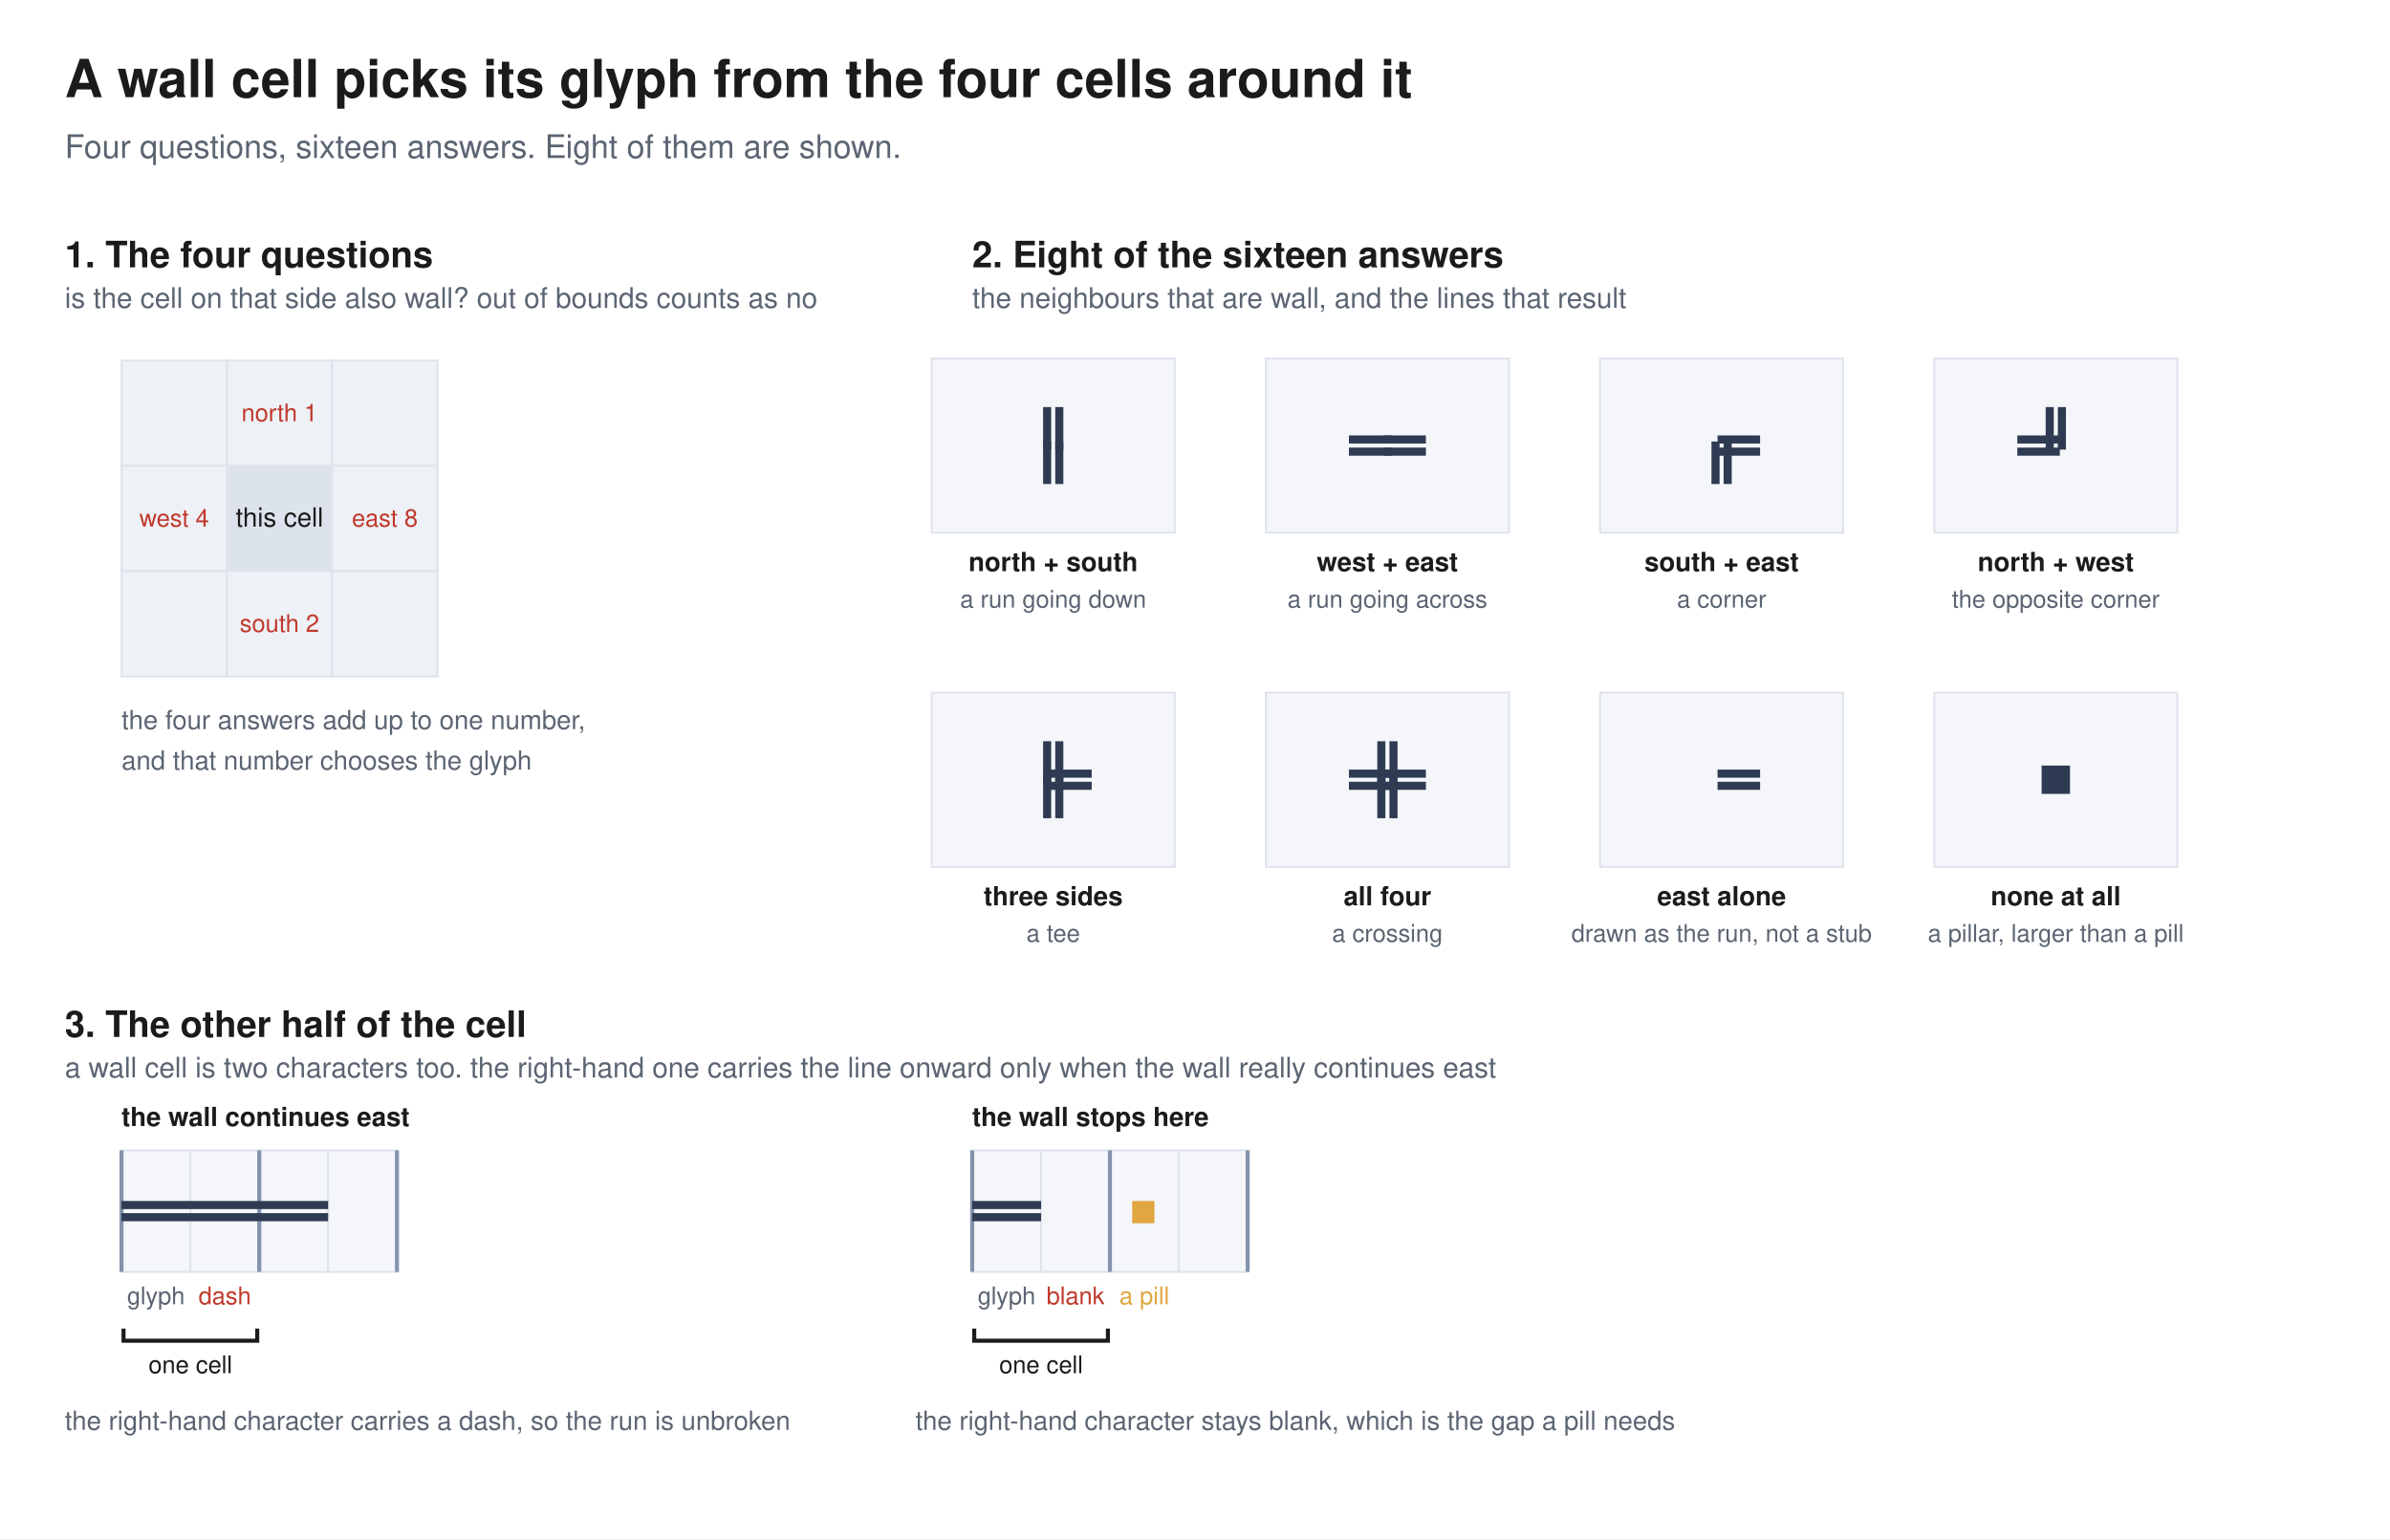
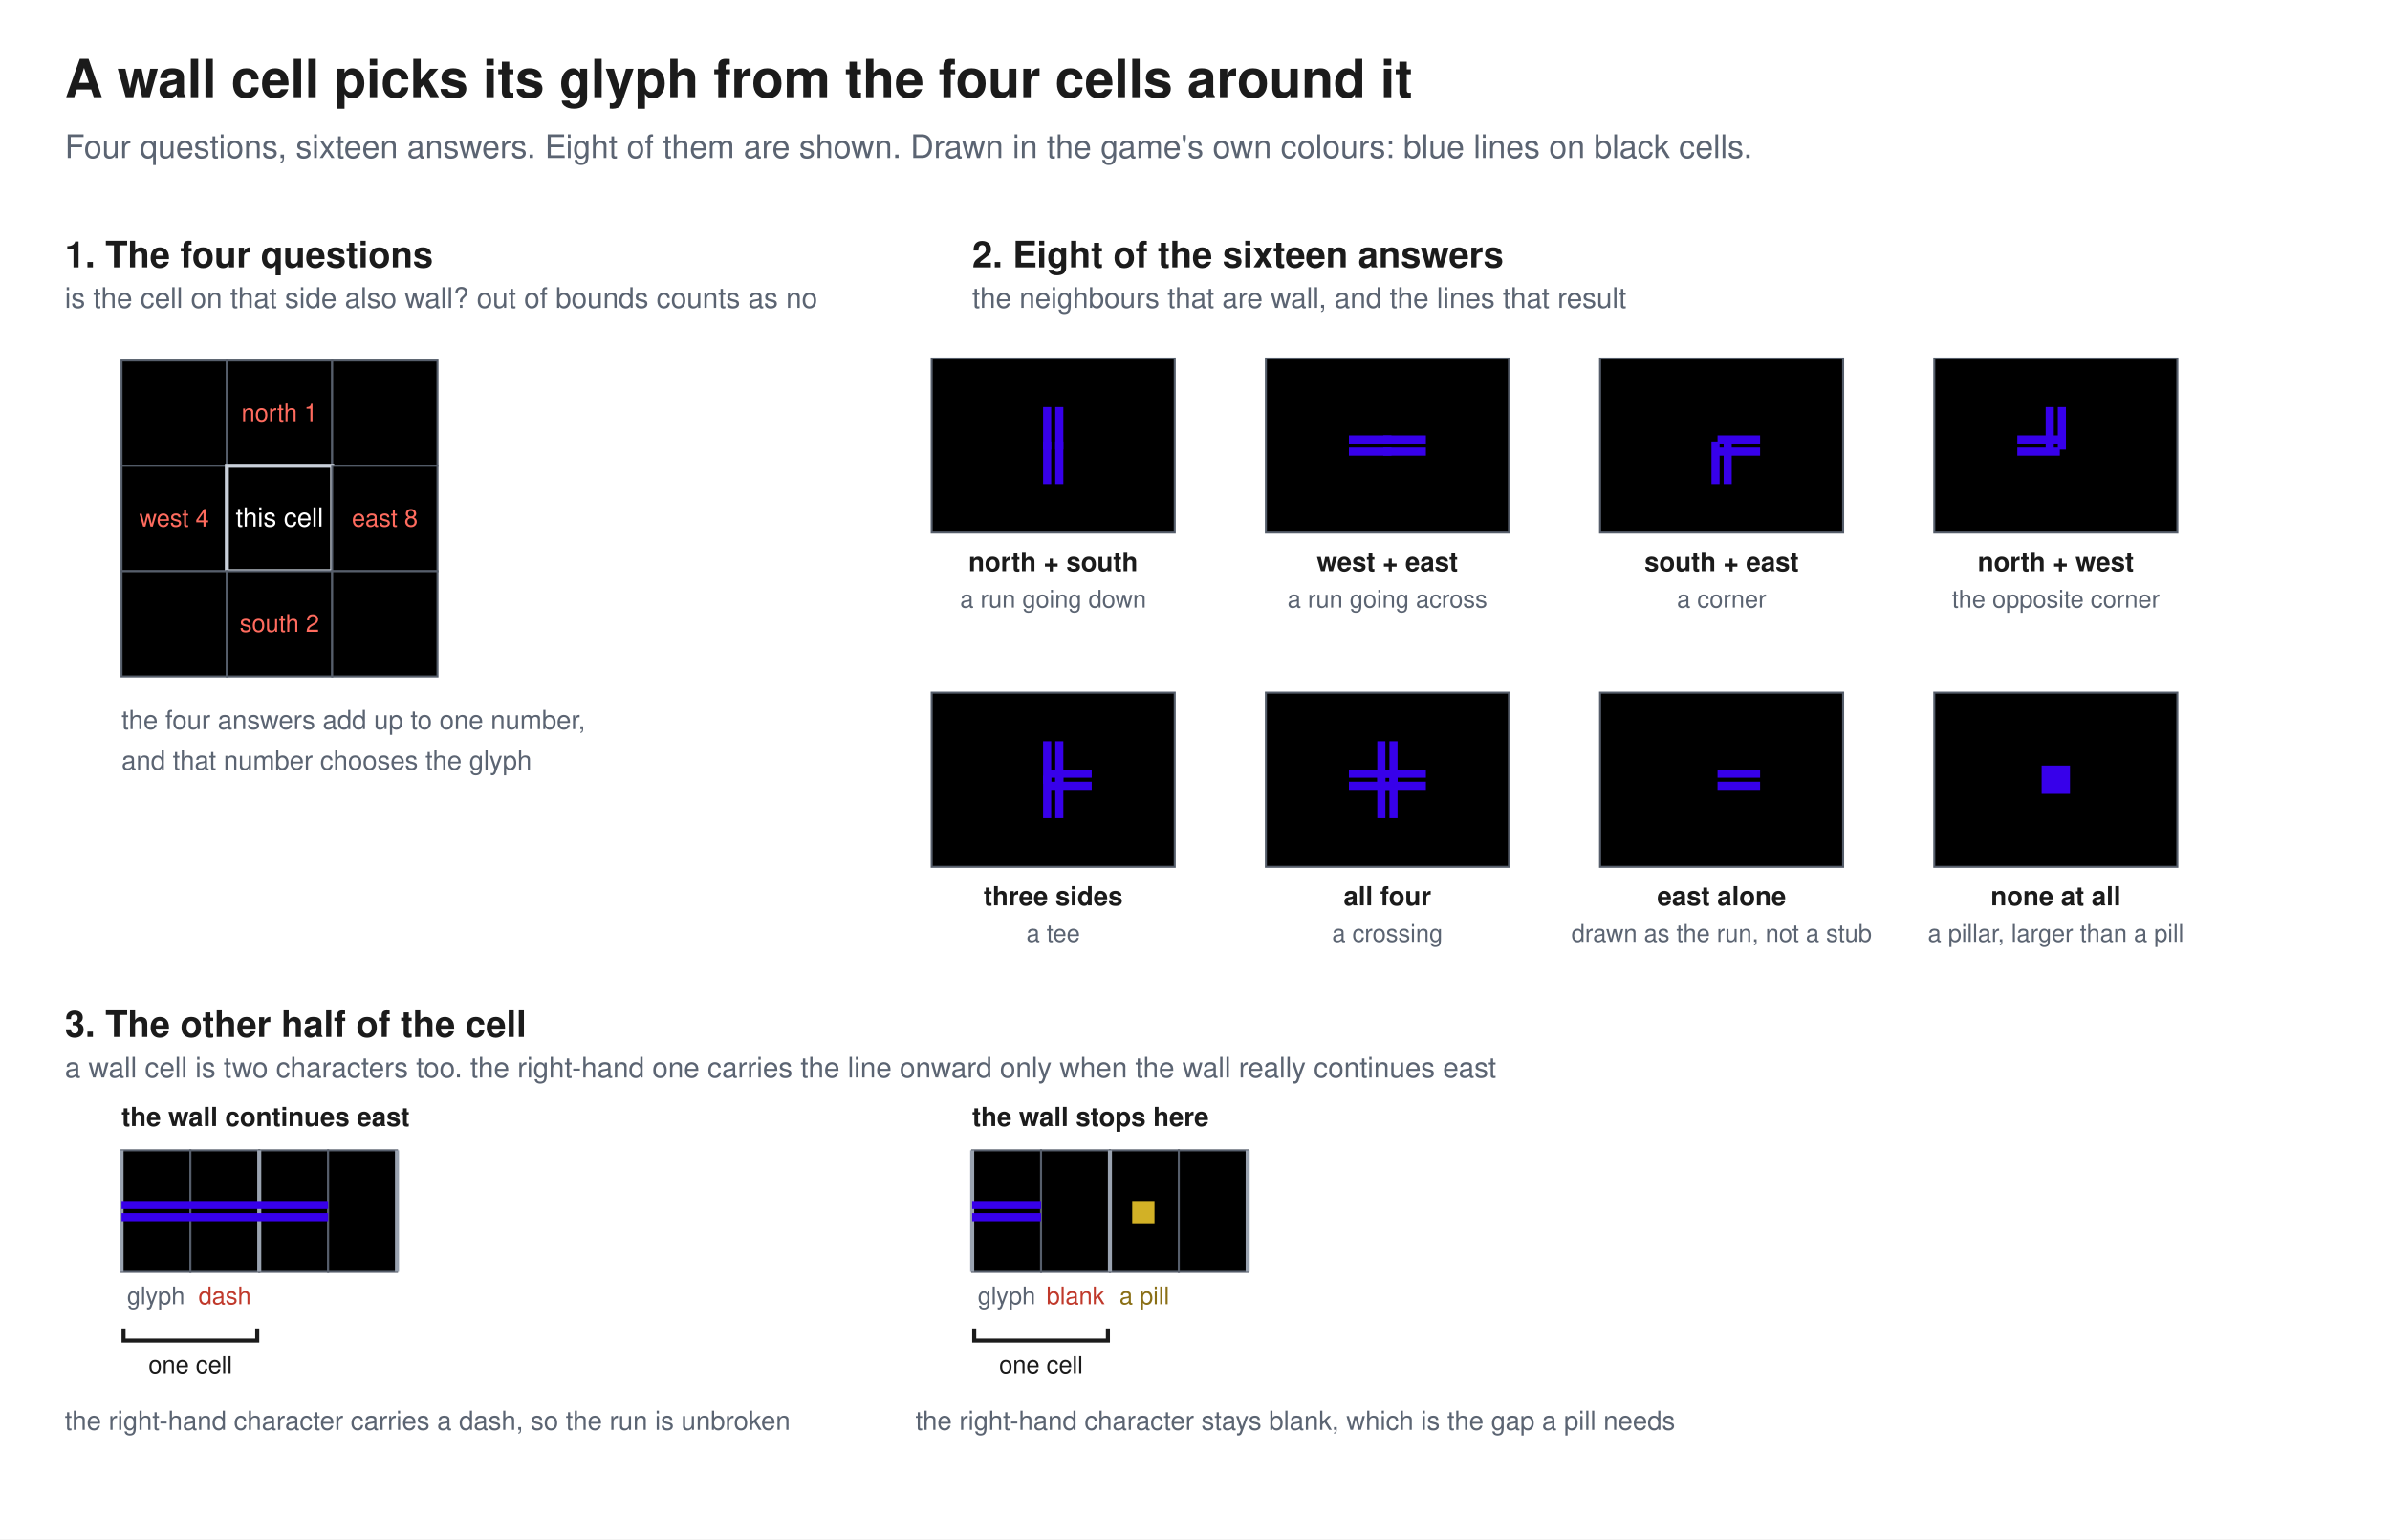
<svg xmlns="http://www.w3.org/2000/svg" viewBox="0 0 1180 760" width="1180" height="760" font-family="-apple-system, BlinkMacSystemFont, 'Segoe UI', Helvetica, Arial, sans-serif">
  <rect width="1180" height="760" fill="#ffffff" />
  <text x="32" y="48" font-size="26" font-weight="600" fill="#1b1b1b">A wall cell picks its glyph from the four cells around it</text>
-   <text x="32" y="78" font-size="16" fill="#5b6472">Four questions, sixteen answers. Eight of them are shown.</text>
+   <text x="32" y="78" font-size="16" fill="#5b6472">Four questions, sixteen answers. Eight of them are shown. Drawn in the game's own colours: blue lines on black cells.</text>
  <text x="32" y="132" font-size="18" font-weight="600" fill="#1b1b1b">1. The four questions</text>
  <text x="32" y="152" font-size="14" fill="#5b6472">is the cell on that side also wall? out of bounds counts as no</text>
-   <rect x="60" y="178" width="52" height="52" fill="#eef1f6" stroke="#dfe4ec" />
-   <rect x="112" y="178" width="52" height="52" fill="#eef1f6" stroke="#dfe4ec" />
-   <text x="138" y="208" font-size="12" fill="#c0392b" text-anchor="middle">north 1</text>
-   <rect x="164" y="178" width="52" height="52" fill="#eef1f6" stroke="#dfe4ec" />
-   <rect x="60" y="230" width="52" height="52" fill="#eef1f6" stroke="#dfe4ec" />
-   <text x="86" y="260" font-size="12" fill="#c0392b" text-anchor="middle">west 4</text>
-   <rect x="112" y="230" width="52" height="52" fill="#dde3ec" stroke="#dfe4ec" />
-   <text x="138" y="260" font-size="13" fill="#1b1b1b" text-anchor="middle">this cell</text>
-   <rect x="164" y="230" width="52" height="52" fill="#eef1f6" stroke="#dfe4ec" />
-   <text x="190" y="260" font-size="12" fill="#c0392b" text-anchor="middle">east 8</text>
-   <rect x="60" y="282" width="52" height="52" fill="#eef1f6" stroke="#dfe4ec" />
-   <rect x="112" y="282" width="52" height="52" fill="#eef1f6" stroke="#dfe4ec" />
-   <text x="138" y="312" font-size="12" fill="#c0392b" text-anchor="middle">south 2</text>
-   <rect x="164" y="282" width="52" height="52" fill="#eef1f6" stroke="#dfe4ec" />
+   <rect x="60" y="178" width="52" height="52" fill="#000000" stroke="#565e6b" />
+   <rect x="112" y="178" width="52" height="52" fill="#000000" stroke="#565e6b" />
+   <text x="138" y="208" font-size="12" fill="#ff6b5e" text-anchor="middle">north 1</text>
+   <rect x="164" y="178" width="52" height="52" fill="#000000" stroke="#565e6b" />
+   <rect x="60" y="230" width="52" height="52" fill="#000000" stroke="#565e6b" />
+   <text x="86" y="260" font-size="12" fill="#ff6b5e" text-anchor="middle">west 4</text>
+   <rect x="112" y="230" width="52" height="52" fill="#000000" stroke="#c9d0da" stroke-width="2" />
+   <text x="138" y="260" font-size="13" fill="#ffffff" text-anchor="middle">this cell</text>
+   <rect x="164" y="230" width="52" height="52" fill="#000000" stroke="#565e6b" />
+   <text x="190" y="260" font-size="12" fill="#ff6b5e" text-anchor="middle">east 8</text>
+   <rect x="60" y="282" width="52" height="52" fill="#000000" stroke="#565e6b" />
+   <rect x="112" y="282" width="52" height="52" fill="#000000" stroke="#565e6b" />
+   <text x="138" y="312" font-size="12" fill="#ff6b5e" text-anchor="middle">south 2</text>
+   <rect x="164" y="282" width="52" height="52" fill="#000000" stroke="#565e6b" />
  <text x="60" y="360" font-size="13" fill="#5b6472">the four answers add up to one number,</text>
  <text x="60" y="380" font-size="13" fill="#5b6472">and that number chooses the glyph</text>
  <text x="480" y="132" font-size="18" font-weight="600" fill="#1b1b1b">2. Eight of the sixteen answers</text>
  <text x="480" y="152" font-size="14" fill="#5b6472">the neighbours that are wall, and the lines that result</text>
-   <rect x="460" y="177" width="120" height="86" fill="#f4f6f9" stroke="#dfe4ec" />
-   <line x1="517" y1="220" x2="517" y2="203" stroke="#2f3b52" stroke-width="4" stroke-linecap="square" />
-   <line x1="523" y1="220" x2="523" y2="203" stroke="#2f3b52" stroke-width="4" stroke-linecap="square" />
-   <line x1="517" y1="220" x2="517" y2="237" stroke="#2f3b52" stroke-width="4" stroke-linecap="square" />
-   <line x1="523" y1="220" x2="523" y2="237" stroke="#2f3b52" stroke-width="4" stroke-linecap="square" />
+   <rect x="460" y="177" width="120" height="86" fill="#000000" stroke="#565e6b" />
+   <line x1="517" y1="220" x2="517" y2="203" stroke="#3700ea" stroke-width="4" stroke-linecap="square" />
+   <line x1="523" y1="220" x2="523" y2="203" stroke="#3700ea" stroke-width="4" stroke-linecap="square" />
+   <line x1="517" y1="220" x2="517" y2="237" stroke="#3700ea" stroke-width="4" stroke-linecap="square" />
+   <line x1="523" y1="220" x2="523" y2="237" stroke="#3700ea" stroke-width="4" stroke-linecap="square" />
  <text x="520" y="282" font-size="13" font-weight="600" fill="#1b1b1b" text-anchor="middle">north + south</text>
  <text x="520" y="300" font-size="12" fill="#5b6472" text-anchor="middle">a run going down</text>
-   <rect x="625" y="177" width="120" height="86" fill="#f4f6f9" stroke="#dfe4ec" />
-   <line x1="685" y1="217" x2="668" y2="217" stroke="#2f3b52" stroke-width="4" stroke-linecap="square" />
-   <line x1="685" y1="223" x2="668" y2="223" stroke="#2f3b52" stroke-width="4" stroke-linecap="square" />
-   <line x1="685" y1="217" x2="702" y2="217" stroke="#2f3b52" stroke-width="4" stroke-linecap="square" />
-   <line x1="685" y1="223" x2="702" y2="223" stroke="#2f3b52" stroke-width="4" stroke-linecap="square" />
+   <rect x="625" y="177" width="120" height="86" fill="#000000" stroke="#565e6b" />
+   <line x1="685" y1="217" x2="668" y2="217" stroke="#3700ea" stroke-width="4" stroke-linecap="square" />
+   <line x1="685" y1="223" x2="668" y2="223" stroke="#3700ea" stroke-width="4" stroke-linecap="square" />
+   <line x1="685" y1="217" x2="702" y2="217" stroke="#3700ea" stroke-width="4" stroke-linecap="square" />
+   <line x1="685" y1="223" x2="702" y2="223" stroke="#3700ea" stroke-width="4" stroke-linecap="square" />
  <text x="685" y="282" font-size="13" font-weight="600" fill="#1b1b1b" text-anchor="middle">west + east</text>
  <text x="685" y="300" font-size="12" fill="#5b6472" text-anchor="middle">a run going across</text>
-   <rect x="790" y="177" width="120" height="86" fill="#f4f6f9" stroke="#dfe4ec" />
-   <line x1="847" y1="220" x2="847" y2="237" stroke="#2f3b52" stroke-width="4" stroke-linecap="square" />
-   <line x1="853" y1="220" x2="853" y2="237" stroke="#2f3b52" stroke-width="4" stroke-linecap="square" />
-   <line x1="850" y1="217" x2="867" y2="217" stroke="#2f3b52" stroke-width="4" stroke-linecap="square" />
-   <line x1="850" y1="223" x2="867" y2="223" stroke="#2f3b52" stroke-width="4" stroke-linecap="square" />
+   <rect x="790" y="177" width="120" height="86" fill="#000000" stroke="#565e6b" />
+   <line x1="847" y1="220" x2="847" y2="237" stroke="#3700ea" stroke-width="4" stroke-linecap="square" />
+   <line x1="853" y1="220" x2="853" y2="237" stroke="#3700ea" stroke-width="4" stroke-linecap="square" />
+   <line x1="850" y1="217" x2="867" y2="217" stroke="#3700ea" stroke-width="4" stroke-linecap="square" />
+   <line x1="850" y1="223" x2="867" y2="223" stroke="#3700ea" stroke-width="4" stroke-linecap="square" />
  <text x="850" y="282" font-size="13" font-weight="600" fill="#1b1b1b" text-anchor="middle">south + east</text>
  <text x="850" y="300" font-size="12" fill="#5b6472" text-anchor="middle">a corner</text>
-   <rect x="955" y="177" width="120" height="86" fill="#f4f6f9" stroke="#dfe4ec" />
-   <line x1="1012" y1="220" x2="1012" y2="203" stroke="#2f3b52" stroke-width="4" stroke-linecap="square" />
-   <line x1="1018" y1="220" x2="1018" y2="203" stroke="#2f3b52" stroke-width="4" stroke-linecap="square" />
-   <line x1="1015" y1="217" x2="998" y2="217" stroke="#2f3b52" stroke-width="4" stroke-linecap="square" />
-   <line x1="1015" y1="223" x2="998" y2="223" stroke="#2f3b52" stroke-width="4" stroke-linecap="square" />
+   <rect x="955" y="177" width="120" height="86" fill="#000000" stroke="#565e6b" />
+   <line x1="1012" y1="220" x2="1012" y2="203" stroke="#3700ea" stroke-width="4" stroke-linecap="square" />
+   <line x1="1018" y1="220" x2="1018" y2="203" stroke="#3700ea" stroke-width="4" stroke-linecap="square" />
+   <line x1="1015" y1="217" x2="998" y2="217" stroke="#3700ea" stroke-width="4" stroke-linecap="square" />
+   <line x1="1015" y1="223" x2="998" y2="223" stroke="#3700ea" stroke-width="4" stroke-linecap="square" />
  <text x="1015" y="282" font-size="13" font-weight="600" fill="#1b1b1b" text-anchor="middle">north + west</text>
  <text x="1015" y="300" font-size="12" fill="#5b6472" text-anchor="middle">the opposite corner</text>
-   <rect x="460" y="342" width="120" height="86" fill="#f4f6f9" stroke="#dfe4ec" />
-   <line x1="517" y1="385" x2="517" y2="368" stroke="#2f3b52" stroke-width="4" stroke-linecap="square" />
-   <line x1="523" y1="385" x2="523" y2="368" stroke="#2f3b52" stroke-width="4" stroke-linecap="square" />
-   <line x1="517" y1="385" x2="517" y2="402" stroke="#2f3b52" stroke-width="4" stroke-linecap="square" />
-   <line x1="523" y1="385" x2="523" y2="402" stroke="#2f3b52" stroke-width="4" stroke-linecap="square" />
-   <line x1="520" y1="382" x2="537" y2="382" stroke="#2f3b52" stroke-width="4" stroke-linecap="square" />
-   <line x1="520" y1="388" x2="537" y2="388" stroke="#2f3b52" stroke-width="4" stroke-linecap="square" />
+   <rect x="460" y="342" width="120" height="86" fill="#000000" stroke="#565e6b" />
+   <line x1="517" y1="385" x2="517" y2="368" stroke="#3700ea" stroke-width="4" stroke-linecap="square" />
+   <line x1="523" y1="385" x2="523" y2="368" stroke="#3700ea" stroke-width="4" stroke-linecap="square" />
+   <line x1="517" y1="385" x2="517" y2="402" stroke="#3700ea" stroke-width="4" stroke-linecap="square" />
+   <line x1="523" y1="385" x2="523" y2="402" stroke="#3700ea" stroke-width="4" stroke-linecap="square" />
+   <line x1="520" y1="382" x2="537" y2="382" stroke="#3700ea" stroke-width="4" stroke-linecap="square" />
+   <line x1="520" y1="388" x2="537" y2="388" stroke="#3700ea" stroke-width="4" stroke-linecap="square" />
  <text x="520" y="447" font-size="13" font-weight="600" fill="#1b1b1b" text-anchor="middle">three sides</text>
  <text x="520" y="465" font-size="12" fill="#5b6472" text-anchor="middle">a tee</text>
-   <rect x="625" y="342" width="120" height="86" fill="#f4f6f9" stroke="#dfe4ec" />
-   <line x1="682" y1="385" x2="682" y2="368" stroke="#2f3b52" stroke-width="4" stroke-linecap="square" />
-   <line x1="688" y1="385" x2="688" y2="368" stroke="#2f3b52" stroke-width="4" stroke-linecap="square" />
-   <line x1="682" y1="385" x2="682" y2="402" stroke="#2f3b52" stroke-width="4" stroke-linecap="square" />
-   <line x1="688" y1="385" x2="688" y2="402" stroke="#2f3b52" stroke-width="4" stroke-linecap="square" />
-   <line x1="685" y1="382" x2="668" y2="382" stroke="#2f3b52" stroke-width="4" stroke-linecap="square" />
-   <line x1="685" y1="388" x2="668" y2="388" stroke="#2f3b52" stroke-width="4" stroke-linecap="square" />
-   <line x1="685" y1="382" x2="702" y2="382" stroke="#2f3b52" stroke-width="4" stroke-linecap="square" />
-   <line x1="685" y1="388" x2="702" y2="388" stroke="#2f3b52" stroke-width="4" stroke-linecap="square" />
+   <rect x="625" y="342" width="120" height="86" fill="#000000" stroke="#565e6b" />
+   <line x1="682" y1="385" x2="682" y2="368" stroke="#3700ea" stroke-width="4" stroke-linecap="square" />
+   <line x1="688" y1="385" x2="688" y2="368" stroke="#3700ea" stroke-width="4" stroke-linecap="square" />
+   <line x1="682" y1="385" x2="682" y2="402" stroke="#3700ea" stroke-width="4" stroke-linecap="square" />
+   <line x1="688" y1="385" x2="688" y2="402" stroke="#3700ea" stroke-width="4" stroke-linecap="square" />
+   <line x1="685" y1="382" x2="668" y2="382" stroke="#3700ea" stroke-width="4" stroke-linecap="square" />
+   <line x1="685" y1="388" x2="668" y2="388" stroke="#3700ea" stroke-width="4" stroke-linecap="square" />
+   <line x1="685" y1="382" x2="702" y2="382" stroke="#3700ea" stroke-width="4" stroke-linecap="square" />
+   <line x1="685" y1="388" x2="702" y2="388" stroke="#3700ea" stroke-width="4" stroke-linecap="square" />
  <text x="685" y="447" font-size="13" font-weight="600" fill="#1b1b1b" text-anchor="middle">all four</text>
  <text x="685" y="465" font-size="12" fill="#5b6472" text-anchor="middle">a crossing</text>
-   <rect x="790" y="342" width="120" height="86" fill="#f4f6f9" stroke="#dfe4ec" />
-   <line x1="850" y1="382" x2="867" y2="382" stroke="#2f3b52" stroke-width="4" stroke-linecap="square" />
-   <line x1="850" y1="388" x2="867" y2="388" stroke="#2f3b52" stroke-width="4" stroke-linecap="square" />
+   <rect x="790" y="342" width="120" height="86" fill="#000000" stroke="#565e6b" />
+   <line x1="850" y1="382" x2="867" y2="382" stroke="#3700ea" stroke-width="4" stroke-linecap="square" />
+   <line x1="850" y1="388" x2="867" y2="388" stroke="#3700ea" stroke-width="4" stroke-linecap="square" />
  <text x="850" y="447" font-size="13" font-weight="600" fill="#1b1b1b" text-anchor="middle">east alone</text>
  <text x="850" y="465" font-size="12" fill="#5b6472" text-anchor="middle">drawn as the run, not a stub</text>
-   <rect x="955" y="342" width="120" height="86" fill="#f4f6f9" stroke="#dfe4ec" />
-   <rect x="1008" y="378" width="14" height="14" fill="#2f3b52" />
+   <rect x="955" y="342" width="120" height="86" fill="#000000" stroke="#565e6b" />
+   <rect x="1008" y="378" width="14" height="14" fill="#3700ea" />
  <text x="1015" y="447" font-size="13" font-weight="600" fill="#1b1b1b" text-anchor="middle">none at all</text>
  <text x="1015" y="465" font-size="12" fill="#5b6472" text-anchor="middle">a pillar, larger than a pill</text>
  <text x="32" y="512" font-size="18" font-weight="600" fill="#1b1b1b">3. The other half of the cell</text>
  <text x="32" y="532" font-size="14" fill="#5b6472">a wall cell is two characters too. the right-hand one carries the line onward only when the wall really continues east</text>
  <text x="60" y="556" font-size="13" font-weight="600" fill="#1b1b1b">the wall continues east</text>
-   <rect x="60" y="568" width="34" height="60" fill="#f4f6f9" stroke="#dfe4ec" />
-   <rect x="94" y="568" width="34" height="60" fill="#f4f6f9" stroke="#dfe4ec" />
-   <rect x="128" y="568" width="34" height="60" fill="#f4f6f9" stroke="#dfe4ec" />
-   <rect x="162" y="568" width="34" height="60" fill="#f4f6f9" stroke="#dfe4ec" />
-   <line x1="60" y1="568" x2="60" y2="628" stroke="#8493ad" stroke-width="2" />
-   <line x1="128" y1="568" x2="128" y2="628" stroke="#8493ad" stroke-width="2" />
-   <line x1="196" y1="568" x2="196" y2="628" stroke="#8493ad" stroke-width="2" />
-   <line x1="60" y1="595" x2="162" y2="595" stroke="#2f3b52" stroke-width="4" />
-   <line x1="60" y1="601" x2="162" y2="601" stroke="#2f3b52" stroke-width="4" />
+   <rect x="60" y="568" width="34" height="60" fill="#000000" stroke="#565e6b" />
+   <rect x="94" y="568" width="34" height="60" fill="#000000" stroke="#565e6b" />
+   <rect x="128" y="568" width="34" height="60" fill="#000000" stroke="#565e6b" />
+   <rect x="162" y="568" width="34" height="60" fill="#000000" stroke="#565e6b" />
+   <line x1="60" y1="568" x2="60" y2="628" stroke="#9aa3b0" stroke-width="2" />
+   <line x1="128" y1="568" x2="128" y2="628" stroke="#9aa3b0" stroke-width="2" />
+   <line x1="196" y1="568" x2="196" y2="628" stroke="#9aa3b0" stroke-width="2" />
+   <line x1="60" y1="595" x2="162" y2="595" stroke="#3700ea" stroke-width="4" />
+   <line x1="60" y1="601" x2="162" y2="601" stroke="#3700ea" stroke-width="4" />
  <text x="77" y="644" font-size="12" fill="#5b6472" text-anchor="middle">glyph</text>
  <text x="111" y="644" font-size="12" fill="#c0392b" text-anchor="middle">dash</text>
  <path d="M 61 656 v 6 h 66 v -6" fill="none" stroke="#1b1b1b" stroke-width="2" />
  <text x="94" y="678" font-size="12" fill="#1b1b1b" text-anchor="middle">one cell</text>
  <text x="32" y="706" font-size="13" fill="#5b6472">the right-hand character carries a dash, so the run is unbroken</text>
  <text x="480" y="556" font-size="13" font-weight="600" fill="#1b1b1b">the wall stops here</text>
-   <rect x="480" y="568" width="34" height="60" fill="#f4f6f9" stroke="#dfe4ec" />
-   <rect x="514" y="568" width="34" height="60" fill="#f4f6f9" stroke="#dfe4ec" />
-   <rect x="548" y="568" width="34" height="60" fill="#f4f6f9" stroke="#dfe4ec" />
-   <rect x="582" y="568" width="34" height="60" fill="#f4f6f9" stroke="#dfe4ec" />
-   <line x1="480" y1="568" x2="480" y2="628" stroke="#8493ad" stroke-width="2" />
-   <line x1="548" y1="568" x2="548" y2="628" stroke="#8493ad" stroke-width="2" />
-   <line x1="616" y1="568" x2="616" y2="628" stroke="#8493ad" stroke-width="2" />
-   <line x1="480" y1="595" x2="514" y2="595" stroke="#2f3b52" stroke-width="4" />
-   <line x1="480" y1="601" x2="514" y2="601" stroke="#2f3b52" stroke-width="4" />
+   <rect x="480" y="568" width="34" height="60" fill="#000000" stroke="#565e6b" />
+   <rect x="514" y="568" width="34" height="60" fill="#000000" stroke="#565e6b" />
+   <rect x="548" y="568" width="34" height="60" fill="#000000" stroke="#565e6b" />
+   <rect x="582" y="568" width="34" height="60" fill="#000000" stroke="#565e6b" />
+   <line x1="480" y1="568" x2="480" y2="628" stroke="#9aa3b0" stroke-width="2" />
+   <line x1="548" y1="568" x2="548" y2="628" stroke="#9aa3b0" stroke-width="2" />
+   <line x1="616" y1="568" x2="616" y2="628" stroke="#9aa3b0" stroke-width="2" />
+   <line x1="480" y1="595" x2="514" y2="595" stroke="#3700ea" stroke-width="4" />
+   <line x1="480" y1="601" x2="514" y2="601" stroke="#3700ea" stroke-width="4" />
  <text x="497" y="644" font-size="12" fill="#5b6472" text-anchor="middle">glyph</text>
  <text x="531" y="644" font-size="12" fill="#c0392b" text-anchor="middle">blank</text>
-   <rect x="559" y="593" width="11" height="11" fill="#e0a640" />
-   <text x="565" y="644" font-size="12" fill="#e0a640" text-anchor="middle">a pill</text>
+   <rect x="559" y="593" width="11" height="11" fill="#d2b126" />
+   <text x="565" y="644" font-size="12" fill="#8a6f16" text-anchor="middle">a pill</text>
  <path d="M 481 656 v 6 h 66 v -6" fill="none" stroke="#1b1b1b" stroke-width="2" />
  <text x="514" y="678" font-size="12" fill="#1b1b1b" text-anchor="middle">one cell</text>
  <text x="452" y="706" font-size="13" fill="#5b6472">the right-hand character stays blank, which is the gap a pill needs</text>
</svg>
